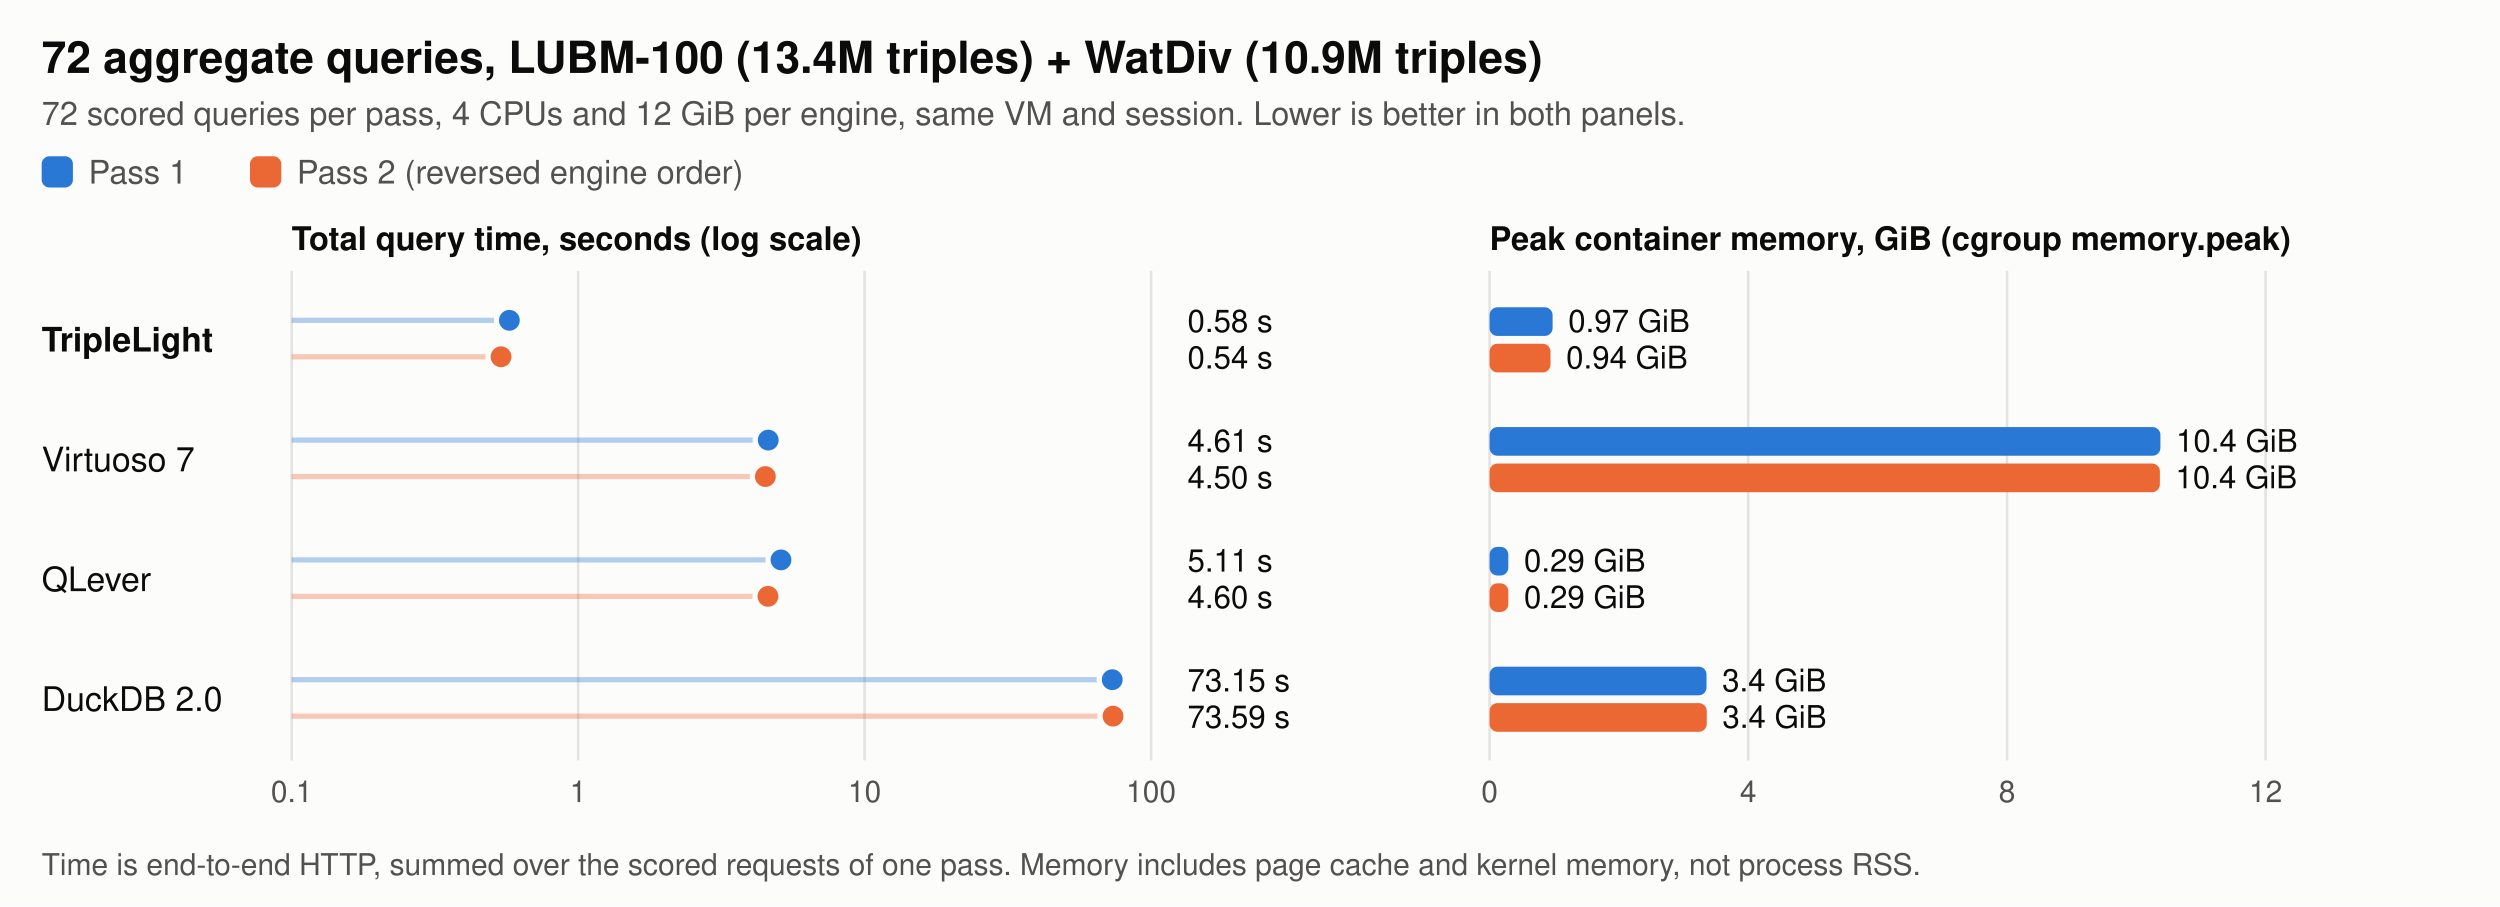
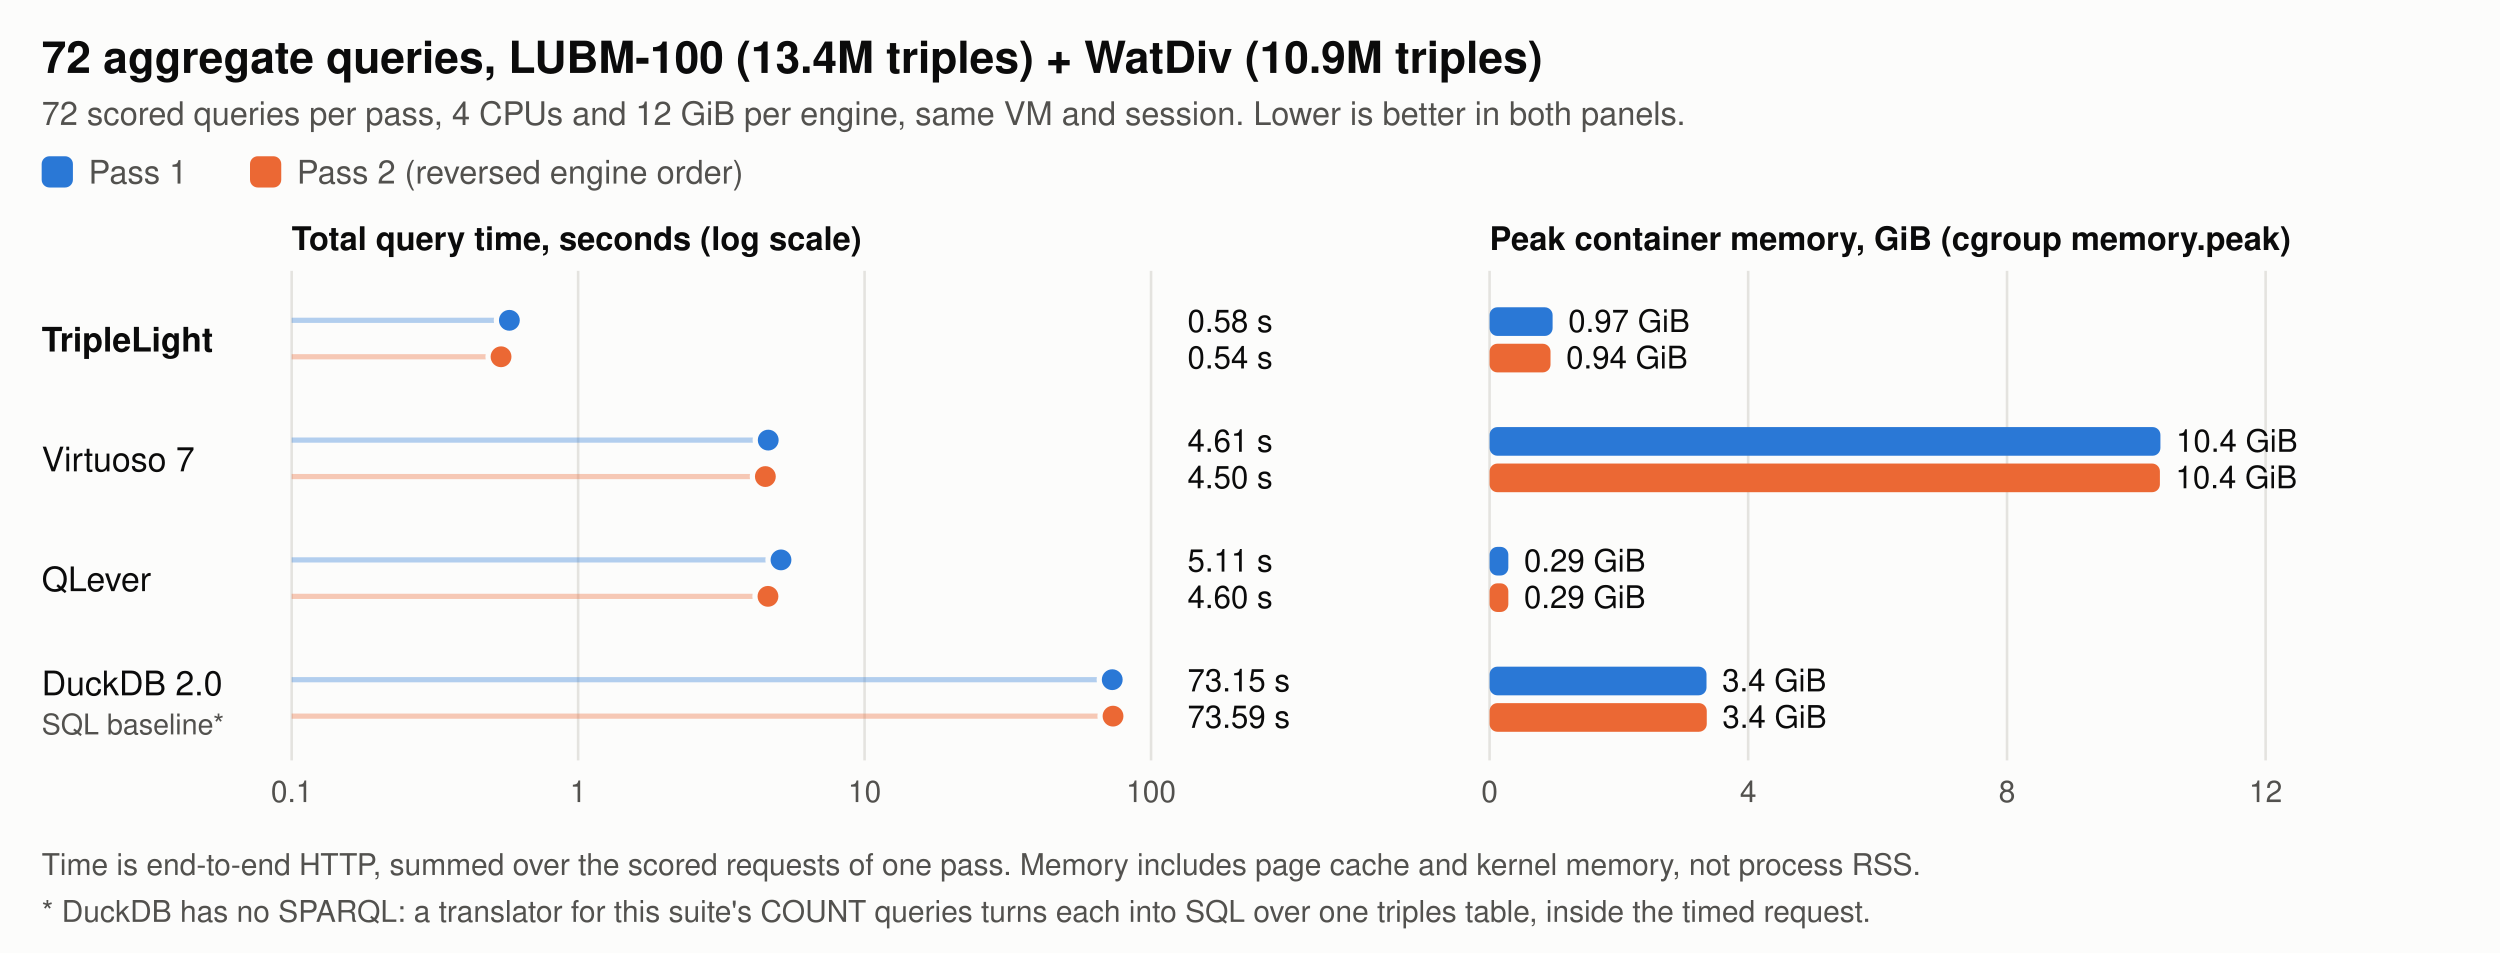
- <svg xmlns="http://www.w3.org/2000/svg" width="960" height="348" viewBox="0 0 960 348" font-family="-apple-system,BlinkMacSystemFont,'Segoe UI',Helvetica,Arial,sans-serif">
-   <rect width="960" height="348" fill="#fcfcfb" />
+ <svg xmlns="http://www.w3.org/2000/svg" width="960" height="366" viewBox="0 0 960 366" font-family="-apple-system,BlinkMacSystemFont,'Segoe UI',Helvetica,Arial,sans-serif">
+   <rect width="960" height="366" fill="#fcfcfb" />
  <text x="16" y="28" font-size="17" font-weight="600" fill="#0b0b0b">72 aggregate queries, LUBM-100 (13.4M triples) + WatDiv (10.9M triples)</text>
  <text x="16" y="48" font-size="12.5" fill="#52514e">72 scored queries per pass, 4 CPUs and 12 GiB per engine, same VM and session. Lower is better in both panels.</text>
  <rect x="16" y="60" width="12" height="12" rx="3" fill="#2a78d6" />
  <text x="34" y="70.5" font-size="12.5" fill="#52514e">Pass 1</text>
  <rect x="96" y="60" width="12" height="12" rx="3" fill="#eb6834" />
  <text x="114" y="70.5" font-size="12.5" fill="#52514e">Pass 2 (reversed engine order)</text>
  <text x="112" y="96" font-size="12.5" font-weight="600" fill="#0b0b0b">Total query time, seconds (log scale)</text>
  <text x="572" y="96" font-size="12.5" font-weight="600" fill="#0b0b0b">Peak container memory, GiB (cgroup memory.peak)</text>
  <line x1="112.0" y1="104" x2="112.0" y2="292" stroke="#e4e3df" />
  <text x="112.0" y="308" font-size="11.5" text-anchor="middle" fill="#52514e">0.1</text>
  <line x1="222.0" y1="104" x2="222.0" y2="292" stroke="#e4e3df" />
  <text x="222.0" y="308" font-size="11.5" text-anchor="middle" fill="#52514e">1</text>
  <line x1="332.0" y1="104" x2="332.0" y2="292" stroke="#e4e3df" />
  <text x="332.0" y="308" font-size="11.5" text-anchor="middle" fill="#52514e">10</text>
  <line x1="442.0" y1="104" x2="442.0" y2="292" stroke="#e4e3df" />
  <text x="442.0" y="308" font-size="11.5" text-anchor="middle" fill="#52514e">100</text>
  <line x1="572.0" y1="104" x2="572.0" y2="292" stroke="#e4e3df" />
  <text x="572.0" y="308" font-size="11.5" text-anchor="middle" fill="#52514e">0</text>
  <line x1="671.3" y1="104" x2="671.3" y2="292" stroke="#e4e3df" />
  <text x="671.3" y="308" font-size="11.5" text-anchor="middle" fill="#52514e">4</text>
  <line x1="770.7" y1="104" x2="770.7" y2="292" stroke="#e4e3df" />
  <text x="770.7" y="308" font-size="11.5" text-anchor="middle" fill="#52514e">8</text>
  <line x1="870.0" y1="104" x2="870.0" y2="292" stroke="#e4e3df" />
  <text x="870.0" y="308" font-size="11.5" text-anchor="middle" fill="#52514e">12</text>
  <text x="16" y="135.0" font-size="13" font-weight="600" fill="#0b0b0b">TripleLight</text>
  <line x1="112" y1="123" x2="195.6" y2="123" stroke="#2a78d6" stroke-width="2" stroke-opacity="0.35" />
  <circle cx="195.6" cy="123" r="5" fill="#2a78d6" stroke="#fcfcfb" stroke-width="2" />
  <text x="456" y="127.5" font-size="12" fill="#0b0b0b">0.58 s</text>
  <rect x="572" y="118" width="24.2" height="11" rx="3" fill="#2a78d6" />
  <text x="602.2" y="127.5" font-size="12" fill="#0b0b0b">0.97 GiB</text>
  <line x1="112" y1="137" x2="192.4" y2="137" stroke="#eb6834" stroke-width="2" stroke-opacity="0.35" />
  <circle cx="192.4" cy="137" r="5" fill="#eb6834" stroke="#fcfcfb" stroke-width="2" />
  <text x="456" y="141.5" font-size="12" fill="#0b0b0b">0.54 s</text>
  <rect x="572" y="132" width="23.4" height="11" rx="3" fill="#eb6834" />
  <text x="601.4" y="141.5" font-size="12" fill="#0b0b0b">0.94 GiB</text>
  <text x="16" y="181.0" font-size="13" font-weight="400" fill="#0b0b0b">Virtuoso 7</text>
  <line x1="112" y1="169" x2="295.0" y2="169" stroke="#2a78d6" stroke-width="2" stroke-opacity="0.35" />
  <circle cx="295.0" cy="169" r="5" fill="#2a78d6" stroke="#fcfcfb" stroke-width="2" />
  <text x="456" y="173.5" font-size="12" fill="#0b0b0b">4.61 s</text>
  <rect x="572" y="164" width="257.6" height="11" rx="3" fill="#2a78d6" />
  <text x="835.6" y="173.5" font-size="12" fill="#0b0b0b">10.4 GiB</text>
  <line x1="112" y1="183" x2="293.9" y2="183" stroke="#eb6834" stroke-width="2" stroke-opacity="0.35" />
  <circle cx="293.9" cy="183" r="5" fill="#eb6834" stroke="#fcfcfb" stroke-width="2" />
  <text x="456" y="187.5" font-size="12" fill="#0b0b0b">4.50 s</text>
  <rect x="572" y="178" width="257.4" height="11" rx="3" fill="#eb6834" />
  <text x="835.4" y="187.5" font-size="12" fill="#0b0b0b">10.4 GiB</text>
  <text x="16" y="227.0" font-size="13" font-weight="400" fill="#0b0b0b">QLever</text>
  <line x1="112" y1="215" x2="299.9" y2="215" stroke="#2a78d6" stroke-width="2" stroke-opacity="0.35" />
  <circle cx="299.9" cy="215" r="5" fill="#2a78d6" stroke="#fcfcfb" stroke-width="2" />
  <text x="456" y="219.5" font-size="12" fill="#0b0b0b">5.11 s</text>
  <rect x="572" y="210" width="7.2" height="11" rx="3" fill="#2a78d6" />
  <text x="585.2" y="219.5" font-size="12" fill="#0b0b0b">0.29 GiB</text>
  <line x1="112" y1="229" x2="294.9" y2="229" stroke="#eb6834" stroke-width="2" stroke-opacity="0.35" />
  <circle cx="294.9" cy="229" r="5" fill="#eb6834" stroke="#fcfcfb" stroke-width="2" />
  <text x="456" y="233.5" font-size="12" fill="#0b0b0b">4.60 s</text>
  <rect x="572" y="224" width="7.2" height="11" rx="3" fill="#eb6834" />
  <text x="585.2" y="233.5" font-size="12" fill="#0b0b0b">0.29 GiB</text>
-   <text x="16" y="273.0" font-size="13" font-weight="400" fill="#0b0b0b">DuckDB 2.0</text>
+   <text x="16" y="267.0" font-size="13" font-weight="400" fill="#0b0b0b">DuckDB 2.0</text>
+   <text x="16" y="282.0" font-size="11" fill="#52514e">SQL baseline*</text>
  <line x1="112" y1="261" x2="427.1" y2="261" stroke="#2a78d6" stroke-width="2" stroke-opacity="0.35" />
  <circle cx="427.1" cy="261" r="5" fill="#2a78d6" stroke="#fcfcfb" stroke-width="2" />
  <text x="456" y="265.5" font-size="12" fill="#0b0b0b">73.15 s</text>
  <rect x="572" y="256" width="83.3" height="11" rx="3" fill="#2a78d6" />
  <text x="661.3" y="265.5" font-size="12" fill="#0b0b0b">3.4 GiB</text>
  <line x1="112" y1="275" x2="427.4" y2="275" stroke="#eb6834" stroke-width="2" stroke-opacity="0.35" />
  <circle cx="427.4" cy="275" r="5" fill="#eb6834" stroke="#fcfcfb" stroke-width="2" />
  <text x="456" y="279.5" font-size="12" fill="#0b0b0b">73.59 s</text>
  <rect x="572" y="270" width="83.4" height="11" rx="3" fill="#eb6834" />
  <text x="661.4" y="279.5" font-size="12" fill="#0b0b0b">3.4 GiB</text>
  <text x="16" y="336" font-size="11.5" fill="#52514e">Time is end-to-end HTTP, summed over the scored requests of one pass. Memory includes page cache and kernel memory, not process RSS.</text>
+   <text x="16" y="354" font-size="11.5" fill="#52514e">* DuckDB has no SPARQL: a translator for this suite's COUNT queries turns each into SQL over one triples table, inside the timed request.</text>
</svg>
